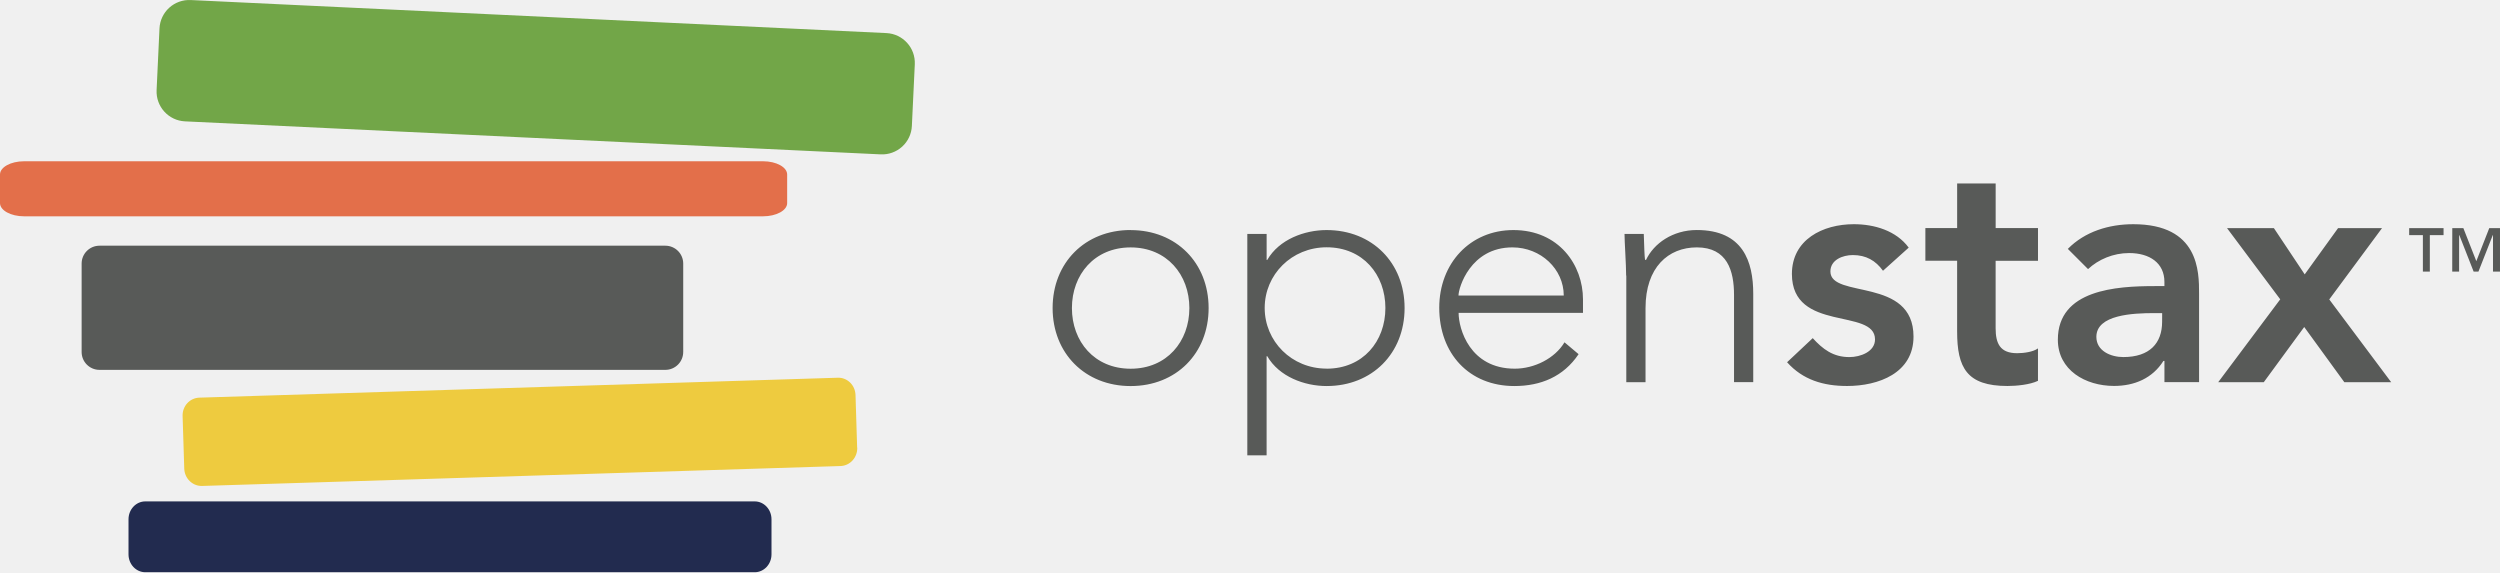
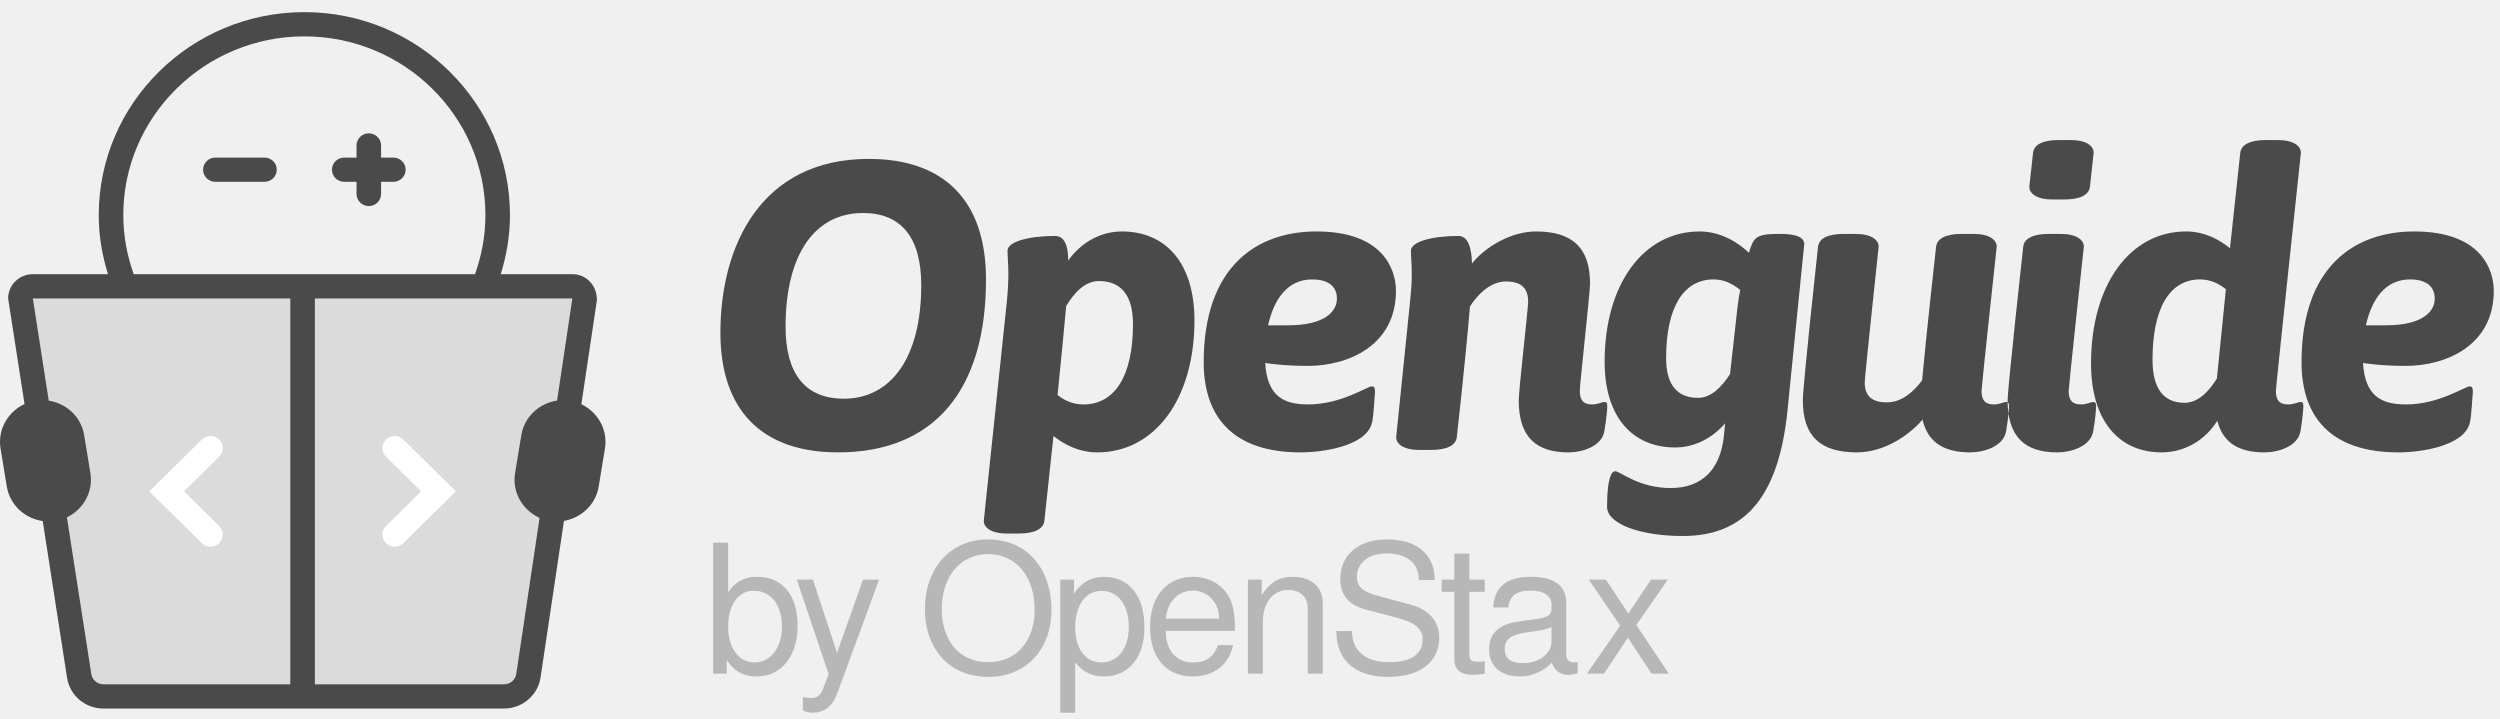
- <svg xmlns="http://www.w3.org/2000/svg" viewBox="0 0 353.76 80.973" height="80.973" width="353.76">
-   <path d="M159.99 52.176c5.13 0 8.31-3.86 8.31-8.583 0-4.722-3.18-8.583-8.31-8.583-5.13 0-8.31 3.86-8.31 8.583 0 4.724 3.18 8.583 8.31 8.583zm0-19.616c6.45 0 11.034 4.632 11.034 11.033 0 6.404-4.585 11.036-11.035 11.036s-11.04-4.64-11.04-11.04c0-6.4 4.58-11.04 11.03-11.04m27.75 19.62c5.13 0 8.31-3.86 8.31-8.59 0-4.72-3.18-8.586-8.31-8.586-4.95 0-8.77 3.86-8.77 8.583 0 4.726 3.81 8.585 8.76 8.585zM176.51 33.1h2.723v3.678h.09c1.68-2.907 5.27-4.223 8.4-4.223 6.446 0 11.032 4.632 11.032 11.033 0 6.406-4.588 11.038-11.035 11.038-3.135 0-6.72-1.32-8.4-4.226h-.09v14.033h-2.73v-31.33m44.777 8.717c0-3.725-3.224-6.813-7.264-6.813-5.95 0-7.63 5.72-7.63 6.81zm2.09 8.31c-2.135 3.178-5.36 4.496-9.08 4.496-6.4 0-10.628-4.588-10.628-11.083 0-6.267 4.36-10.988 10.49-10.988 6.45 0 9.85 4.95 9.85 9.81v1.904h-17.6c0 2.27 1.59 7.9 7.944 7.9 2.77 0 5.676-1.45 7.04-3.73l1.998 1.68M230.105 39c0-1.545-.23-4.813-.23-5.9h2.726c.05 1.54.1 3.267.18 3.676h.14c1.09-2.32 3.77-4.226 7.18-4.226 6.54 0 7.99 4.45 7.99 9.037v12.49h-2.72V41.73c0-3.407-.95-6.724-5.26-6.724-4.04 0-7.262 2.817-7.262 8.583v10.49h-2.722V39m36.328-.68c-1.043-1.454-2.404-2.227-4.27-2.227-1.45 0-3.176.684-3.176 2.32 0 3.903 11.76.726 11.76 9.216 0 5.17-4.95 6.99-9.4 6.99-3.36 0-6.265-.87-8.49-3.36l3.63-3.41c1.41 1.54 2.864 2.68 5.18 2.68 1.59 0 3.633-.774 3.633-2.5 0-4.496-11.76-.95-11.76-9.264 0-4.86 4.36-7.04 8.76-7.04 2.91 0 5.998.91 7.768 3.316l-3.636 3.27m5.994-1.41v-4.63h4.496v-6.31h5.45v6.31h5.99v4.632h-5.995v9.533c0 2.18.636 3.543 3.043 3.543.95 0 2.27-.18 2.95-.68v4.59c-1.137.548-3.04.73-4.317.73-5.763 0-7.124-2.59-7.124-7.72v-10h-4.497m33.51 7.407h-1.136c-3 0-8.174.226-8.174 3.36 0 1.997 2.042 2.86 3.814 2.86 3.72 0 5.49-1.954 5.49-4.996zm.32 6.765h-.14c-1.543 2.45-4.084 3.54-6.99 3.54-4.04 0-7.95-2.23-7.95-6.54 0-7.085 8.266-7.587 13.716-7.587h1.364v-.59c0-2.68-2.09-4.085-4.992-4.085-2.27 0-4.36.91-5.815 2.27l-2.86-2.86c2.406-2.45 5.81-3.493 9.26-3.493 9.31 0 9.31 6.723 9.31 9.81v12.54h-4.9v-2.99m16.394-8.718l-7.536-10.086h6.63l4.36 6.542 4.72-6.542h6.22L329.6 42.37l8.763 11.713h-6.63l-5.678-7.81-5.722 7.81h-6.448l8.766-11.714" fill="#585a58" />
-   <path d="M129.033 17.833a4.214 4.214 0 0 1-4.414 4.01l-98.45-4.67a4.224 4.224 0 0 1-4.01-4.416l.41-8.737A4.215 4.215 0 0 1 26.99.006l98.445 4.676a4.222 4.222 0 0 1 4.013 4.414l-.415 8.737" fill="#72a648" />
-   <path d="M96.677 49.807a2.528 2.528 0 0 1-2.53 2.53H14.08c-1.4 0-2.53-1.13-2.53-2.53v-12.51a2.53 2.53 0 0 1 2.53-2.53h80.068a2.53 2.53 0 0 1 2.53 2.53v12.51" fill="#585a58" />
-   <path d="M121.304 63.337c.042 1.398-1.015 2.565-2.37 2.61L28.6 68.763c-1.353.04-2.485-1.06-2.528-2.455l-.233-7.434c-.05-1.395 1.01-2.565 2.37-2.605l90.33-2.82c1.35-.05 2.48 1.05 2.52 2.45l.23 7.43" fill="#eecb3f" />
-   <path d="M109.17 78.445c0 1.396-1.065 2.528-2.38 2.528H20.565c-1.316 0-2.38-1.132-2.38-2.528V73.48c0-1.395 1.064-2.53 2.38-2.53h86.225c1.315 0 2.38 1.135 2.38 2.53v4.965" fill="#222b4f" />
-   <path d="M111.387 28.742c0 1.03-1.528 1.867-3.41 1.867H3.41c-1.882 0-3.41-.84-3.41-1.87v-4.05c0-1.03 1.527-1.87 3.41-1.87h104.566c1.883 0 3.41.84 3.41 1.87v4.05" fill="#e36f4a" />
-   <path d="M347.008 32.285h1.568l1.833 4.67 1.83-4.67h1.52v6.147h-.99V33.27h-.03l-2.03 5.162h-.68l-2.025-5.162h-.03v5.162H347zm-4.16.985h-1.94v-.985h4.864v.985h-1.94v5.162h-.985V33.27" fill="#585a58" />
+ <svg xmlns="http://www.w3.org/2000/svg" width="167px" height="48px" viewBox="0 0 167 48" version="1.1">
+   <defs />
+   <g id="Stylde-Guide-App" stroke="none" stroke-width="1" fill="none" fill-rule="evenodd">
+     <g id="Textbook-Styleguide---Guest-View---Desktop" transform="translate(-20, -15)">
+       <g id="header">
+         <g id="Group-2" transform="translate(20, 12)">
+           <g id="Logos/logo-Openguide">
+             <text id="by-OpenStax" font-family="HelveticaNeue, Helvetica Neue" font-size="12" font-weight="normal" letter-spacing="-0.5" fill="#B7B7B7">
+               <tspan x="47" y="48">by OpenSta</tspan>
+               <tspan x="105.804" y="48">x</tspan>
+             </text>
+             <g id="Page-1" stroke-width="1" fill-rule="evenodd" transform="translate(0, 3)">
+               <path d="M33.676,46.521 L6.91,46.521 C6.101,46.521 5.413,45.938 5.29,45.148 L1.364,19.935 C1.364,19.489 1.731,19.126 2.184,19.126 L38.241,19.126 C38.695,19.126 39.061,19.489 39.061,19.935 L35.298,45.138 C35.18,45.933 34.489,46.521 33.676,46.521" id="Fill-5" fill="#DBDBDB" />
+               <g id="Group-9" transform="translate(0, 0.369618)">
+                 <path d="M17.666,11.776 L14.386,11.776 C13.933,11.776 13.566,11.413 13.566,10.966 C13.566,10.519 13.933,10.156 14.386,10.156 L17.666,10.156 C18.12,10.156 18.486,10.519 18.486,10.966 C18.486,11.413 18.12,11.776 17.666,11.776" id="Fill-1" fill="#4A4A4A" />
+                 <path d="M26.276,10.156 L25.456,10.156 L25.456,9.347 C25.456,8.9 25.09,8.537 24.636,8.537 C24.183,8.537 23.816,8.9 23.816,9.347 L23.816,10.156 L22.996,10.156 C22.543,10.156 22.176,10.519 22.176,10.966 C22.176,11.413 22.543,11.776 22.996,11.776 L23.816,11.776 L23.816,12.585 C23.816,13.032 24.183,13.395 24.636,13.395 C25.09,13.395 25.456,13.032 25.456,12.585 L25.456,11.776 L26.276,11.776 C26.73,11.776 27.096,11.413 27.096,10.966 C27.096,10.519 26.73,10.156 26.276,10.156" id="Fill-3" fill="#4A4A4A" />
+                 <path d="M25.785,35.917 C25.945,36.075 26.155,36.154 26.364,36.154 C26.574,36.154 26.784,36.075 26.944,35.917 L30.451,32.454 L26.944,28.991 C26.624,28.675 26.105,28.675 25.785,28.991 C25.464,29.307 25.464,29.82 25.785,30.136 L28.132,32.454 L25.785,34.772 C25.464,35.089 25.464,35.601 25.785,35.917" id="Fill-10" fill="#FFFFFF" />
+                 <path d="M14.061,36.154 C14.271,36.154 14.481,36.075 14.641,35.917 C14.962,35.6 14.962,35.088 14.641,34.772 L12.293,32.454 L14.641,30.136 C14.962,29.82 14.962,29.307 14.641,28.991 C14.32,28.675 13.802,28.675 13.482,28.991 L9.974,32.454 L13.482,35.917 C13.641,36.075 13.851,36.154 14.061,36.154" id="Fill-12" fill="#FFFFFF" />
+                 <path d="M37.213,26.39 C36.028,26.564 35.029,27.466 34.826,28.692 L34.407,31.237 C34.199,32.507 34.908,33.714 36.044,34.222 L34.487,44.65 C34.429,45.045 34.079,45.342 33.676,45.342 L21.033,45.342 L21.033,19.566 L38.233,19.566 L37.213,26.39 Z M19.393,45.342 L6.91,45.342 C6.503,45.342 6.163,45.053 6.1,44.655 L4.469,34.188 C5.565,33.663 6.244,32.481 6.039,31.237 L5.621,28.692 C5.42,27.473 4.432,26.576 3.256,26.394 L2.193,19.566 L19.393,19.566 L19.393,45.342 Z M8.236,14.002 C8.236,7.416 13.662,2.06 20.331,2.06 C27,2.06 32.426,7.416 32.426,14.002 C32.426,15.387 32.173,16.71 31.73,17.946 L8.933,17.946 C8.491,16.71 8.236,15.387 8.236,14.002 L8.236,14.002 Z M39.873,19.684 C39.882,18.673 39.145,17.946 38.242,17.946 L33.448,17.946 C33.839,16.696 34.066,15.377 34.066,14.002 C34.066,6.524 27.905,0.44 20.331,0.44 C12.758,0.44 6.596,6.524 6.596,14.002 C6.596,15.377 6.823,16.696 7.215,17.946 L2.183,17.946 C1.279,17.946 0.543,18.673 0.543,19.566 L1.639,26.62 C0.523,27.137 -0.17,28.331 0.036,29.589 L0.455,32.133 C0.658,33.364 1.662,34.268 2.854,34.437 L4.479,44.901 C4.666,46.095 5.688,46.961 6.91,46.961 L33.676,46.961 C34.886,46.961 35.933,46.07 36.109,44.887 L37.672,34.426 C38.829,34.229 39.794,33.337 39.992,32.133 L40.411,29.589 C40.616,28.342 39.934,27.157 38.835,26.634 L39.873,19.684 Z" id="Fill-7" fill="#4A4A4A" />
+               </g>
+             </g>
+             <g id="Group-2" stroke-width="1" fill-rule="evenodd" transform="translate(47, 5)" fill="#4A4A4A">
+               <path d="M11.034,8.615 C16.127,8.615 18.865,11.462 18.865,16.665 C18.865,24.085 15.388,28.219 8.981,28.219 C3.888,28.219 1.123,25.399 1.123,20.224 C1.123,14.419 3.833,8.615 11.034,8.615 Z M10.651,12.229 C7.475,12.229 5.476,14.912 5.476,19.841 C5.476,22.962 6.79,24.632 9.364,24.632 C12.485,24.632 14.539,21.949 14.539,17.048 C14.539,13.899 13.225,12.229 10.651,12.229 Z M27.943,13.461 C30.846,13.461 32.79,15.542 32.79,19.403 C32.79,24.66 30.134,28.219 26.301,28.219 C25.014,28.219 24.028,27.644 23.371,27.124 L22.768,32.764 C22.714,33.339 22.111,33.64 21.044,33.64 L20.277,33.64 C19.182,33.64 18.716,33.23 18.716,32.792 L20.249,18.225 C20.332,17.431 20.359,16.747 20.359,16.281 C20.359,15.624 20.304,15.159 20.304,14.748 C20.304,14.146 21.701,13.762 23.48,13.762 C24.192,13.762 24.357,14.611 24.357,15.405 C25.123,14.31 26.41,13.461 27.943,13.461 Z M25.37,25.016 C27.45,25.016 28.683,23.154 28.683,19.649 C28.683,17.76 27.916,16.774 26.41,16.774 C25.479,16.774 24.767,17.541 24.22,18.444 C24.083,20.032 23.864,22.168 23.645,24.386 C24.083,24.742 24.658,25.016 25.37,25.016 Z M46.249,17.431 C46.249,21.073 43.073,22.442 40.362,22.442 C39.157,22.442 38.281,22.36 37.515,22.25 C37.651,24.495 38.774,25.016 40.389,25.016 C42.58,25.016 44.332,23.811 44.633,23.811 C44.743,23.811 44.852,23.811 44.852,24.194 C44.825,24.304 44.77,25.864 44.633,26.302 C44.195,27.808 41.375,28.219 39.869,28.219 C35.406,28.219 33.407,25.892 33.407,22.195 C33.407,15.871 36.885,13.461 40.937,13.461 C45.4,13.461 46.249,16.007 46.249,17.431 Z M37.706,19.731 L39.02,19.731 C41.594,19.731 42.306,18.745 42.306,17.951 C42.306,17.048 41.622,16.665 40.663,16.665 C38.966,16.665 38.089,18.034 37.706,19.731 Z M60.146,24.851 C60.31,24.851 60.365,24.906 60.365,25.152 C60.365,25.207 60.338,25.837 60.173,26.795 C60.009,27.808 58.722,28.219 57.764,28.219 C55.628,28.219 54.451,27.206 54.451,24.742 C54.451,24.085 55.081,18.554 55.081,18.17 C55.081,17.294 54.67,16.801 53.602,16.801 C52.534,16.801 51.686,17.705 51.193,18.472 C50.892,22.086 50.317,27.179 50.317,27.179 C50.262,27.754 49.659,28.055 48.592,28.055 L47.825,28.055 C46.73,28.055 46.264,27.644 46.264,27.206 C47.305,17.048 47.305,17.294 47.305,16.281 C47.305,15.624 47.25,15.159 47.25,14.748 C47.25,14.146 48.646,13.762 50.426,13.762 C51.111,13.762 51.302,14.666 51.33,15.597 C52.206,14.502 53.931,13.461 55.601,13.461 C58.038,13.461 59.215,14.556 59.215,16.938 C59.215,17.541 58.531,23.647 58.531,24.112 C58.531,24.742 58.777,25.016 59.352,25.016 C59.735,25.016 60.037,24.851 60.146,24.851 Z M71.935,13.625 C73.03,13.625 73.523,13.872 73.523,14.31 L72.401,25.454 C71.826,31.012 69.69,33.805 65.419,33.805 C62.598,33.805 60.353,33.011 60.353,31.861 C60.353,29.999 60.627,29.479 60.901,29.479 C61.229,29.479 62.461,30.601 64.597,30.601 C66.705,30.601 67.938,29.342 68.157,27.096 L68.239,26.275 C67.445,27.206 66.267,27.89 64.898,27.89 C62.078,27.89 60.189,25.892 60.189,22.168 C60.189,16.966 62.79,13.461 66.541,13.461 C68.074,13.461 69.252,14.337 69.827,14.885 C70.128,13.927 70.237,13.653 71.606,13.625 L71.935,13.625 Z M68.923,19.786 C69.033,18.882 69.087,18.088 69.252,17.376 C68.786,16.993 68.211,16.665 67.472,16.665 C65.473,16.665 64.296,18.499 64.296,21.922 C64.296,23.674 65.008,24.577 66.432,24.577 C67.308,24.577 68.02,23.838 68.567,22.989 L68.923,19.786 Z M86.982,24.851 C87.147,24.851 87.201,24.906 87.201,25.152 C87.201,25.207 87.174,25.837 87.01,26.795 C86.845,27.808 85.558,28.219 84.6,28.219 C82.875,28.219 81.78,27.562 81.424,26.029 C80.466,27.151 78.796,28.219 77.043,28.219 C74.579,28.219 73.429,27.124 73.429,24.742 C73.429,23.783 74.442,14.502 74.442,14.502 C74.497,13.927 75.099,13.625 76.167,13.625 L76.934,13.625 C78.029,13.625 78.494,14.036 78.494,14.474 C78.494,14.474 77.563,23.181 77.563,23.537 C77.563,24.386 77.974,24.879 79.042,24.879 C80.082,24.879 80.904,24.085 81.397,23.4 C81.67,20.416 82.328,14.502 82.328,14.502 C82.382,13.927 82.985,13.625 84.053,13.625 L84.819,13.625 C85.914,13.625 86.38,14.036 86.38,14.474 C86.38,14.474 85.367,23.838 85.367,24.112 C85.367,24.742 85.613,25.016 86.188,25.016 C86.572,25.016 86.873,24.851 86.982,24.851 Z M91.296,7.355 C92.392,7.355 92.857,7.766 92.857,8.204 L92.611,10.449 C92.556,11.024 91.954,11.325 90.886,11.325 L90.119,11.325 C89.024,11.325 88.558,10.915 88.558,10.477 L88.805,8.231 C88.86,7.656 89.462,7.355 90.53,7.355 L91.296,7.355 Z M90.639,13.625 C91.734,13.625 92.2,14.036 92.2,14.474 C92.2,14.474 91.187,23.838 91.187,24.112 C91.187,24.742 91.433,25.016 92.008,25.016 C92.392,25.016 92.693,24.851 92.802,24.851 C92.967,24.851 93.021,24.906 93.021,25.152 C93.021,25.207 92.994,25.837 92.83,26.795 C92.665,27.808 91.379,28.219 90.42,28.219 C88.285,28.219 87.107,27.206 87.107,24.742 C87.107,23.975 88.148,14.502 88.148,14.502 C88.202,13.927 88.805,13.625 89.873,13.625 L90.639,13.625 Z M106.645,24.851 C106.809,24.851 106.864,24.906 106.864,25.152 C106.864,25.207 106.836,25.837 106.672,26.795 C106.508,27.808 105.221,28.219 104.263,28.219 C102.565,28.219 101.497,27.589 101.114,26.111 C100.347,27.343 99.006,28.219 97.39,28.219 C94.57,28.219 92.681,26.138 92.681,22.278 C92.681,17.02 95.282,13.461 99.033,13.461 C100.32,13.461 101.333,14.063 101.963,14.584 L102.647,8.231 C102.702,7.656 103.304,7.355 104.372,7.355 L105.139,7.355 C106.234,7.355 106.7,7.766 106.7,8.204 C106.7,8.204 105.029,23.838 105.029,24.112 C105.029,24.742 105.276,25.016 105.851,25.016 C106.234,25.016 106.535,24.851 106.645,24.851 Z M101.087,23.291 L101.689,17.322 C101.251,16.966 100.676,16.665 99.964,16.665 C97.965,16.665 96.788,18.526 96.788,22.031 C96.788,23.92 97.5,24.906 98.924,24.906 C99.827,24.906 100.539,24.167 101.087,23.291 Z M119.584,17.431 C119.584,21.073 116.408,22.442 113.697,22.442 C112.492,22.442 111.616,22.36 110.849,22.25 C110.986,24.495 112.109,25.016 113.724,25.016 C115.915,25.016 117.667,23.811 117.968,23.811 C118.078,23.811 118.187,23.811 118.187,24.194 C118.16,24.304 118.105,25.864 117.968,26.302 C117.53,27.808 114.71,28.219 113.204,28.219 C108.741,28.219 106.742,25.892 106.742,22.195 C106.742,15.871 110.22,13.461 114.272,13.461 C118.735,13.461 119.584,16.007 119.584,17.431 Z M111.041,19.731 L112.355,19.731 C114.929,19.731 115.641,18.745 115.641,17.951 C115.641,17.048 114.956,16.665 113.998,16.665 C112.301,16.665 111.424,18.034 111.041,19.731 Z" id="Openguide" />
+             </g>
+           </g>
+         </g>
+       </g>
+     </g>
+   </g>
</svg>
